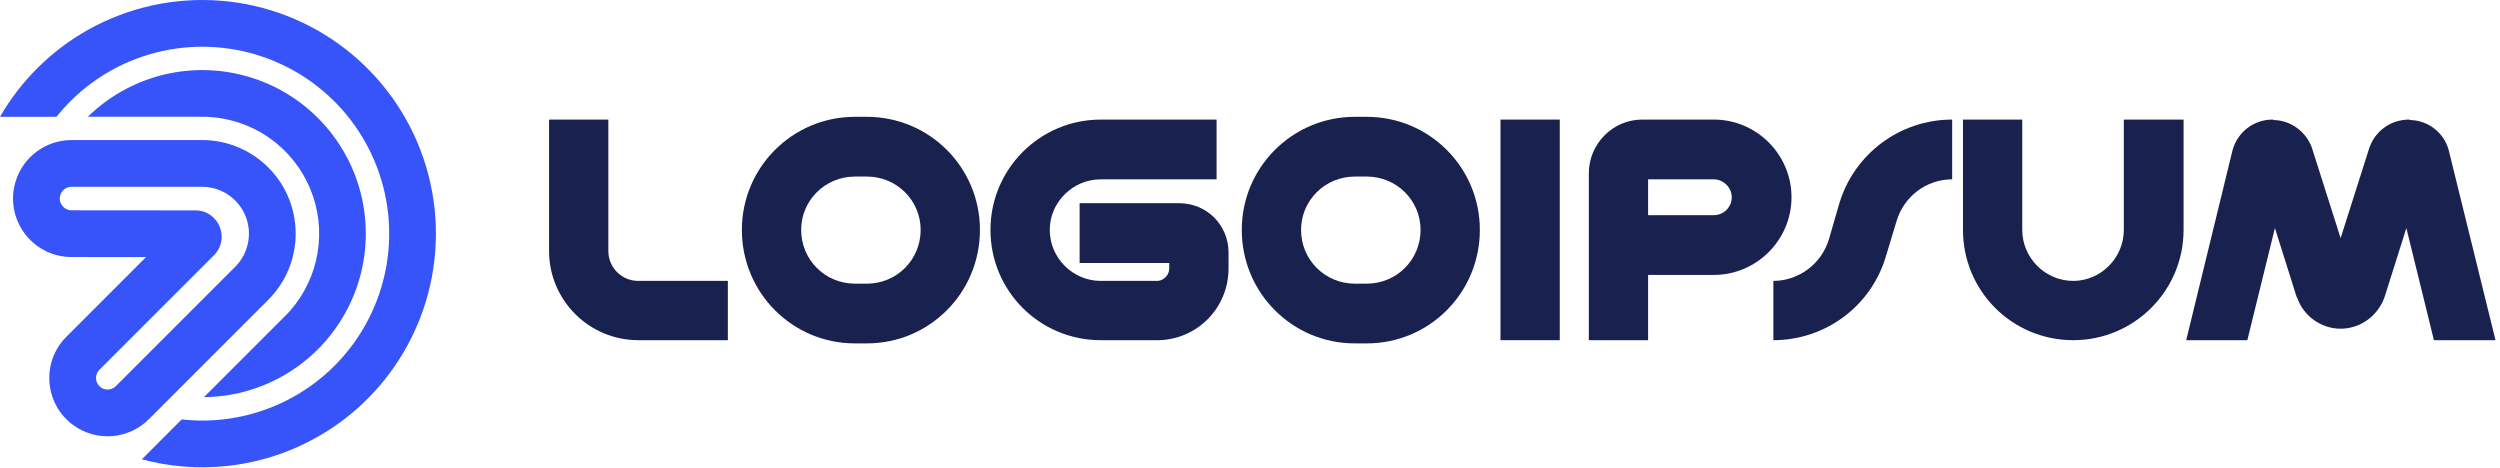
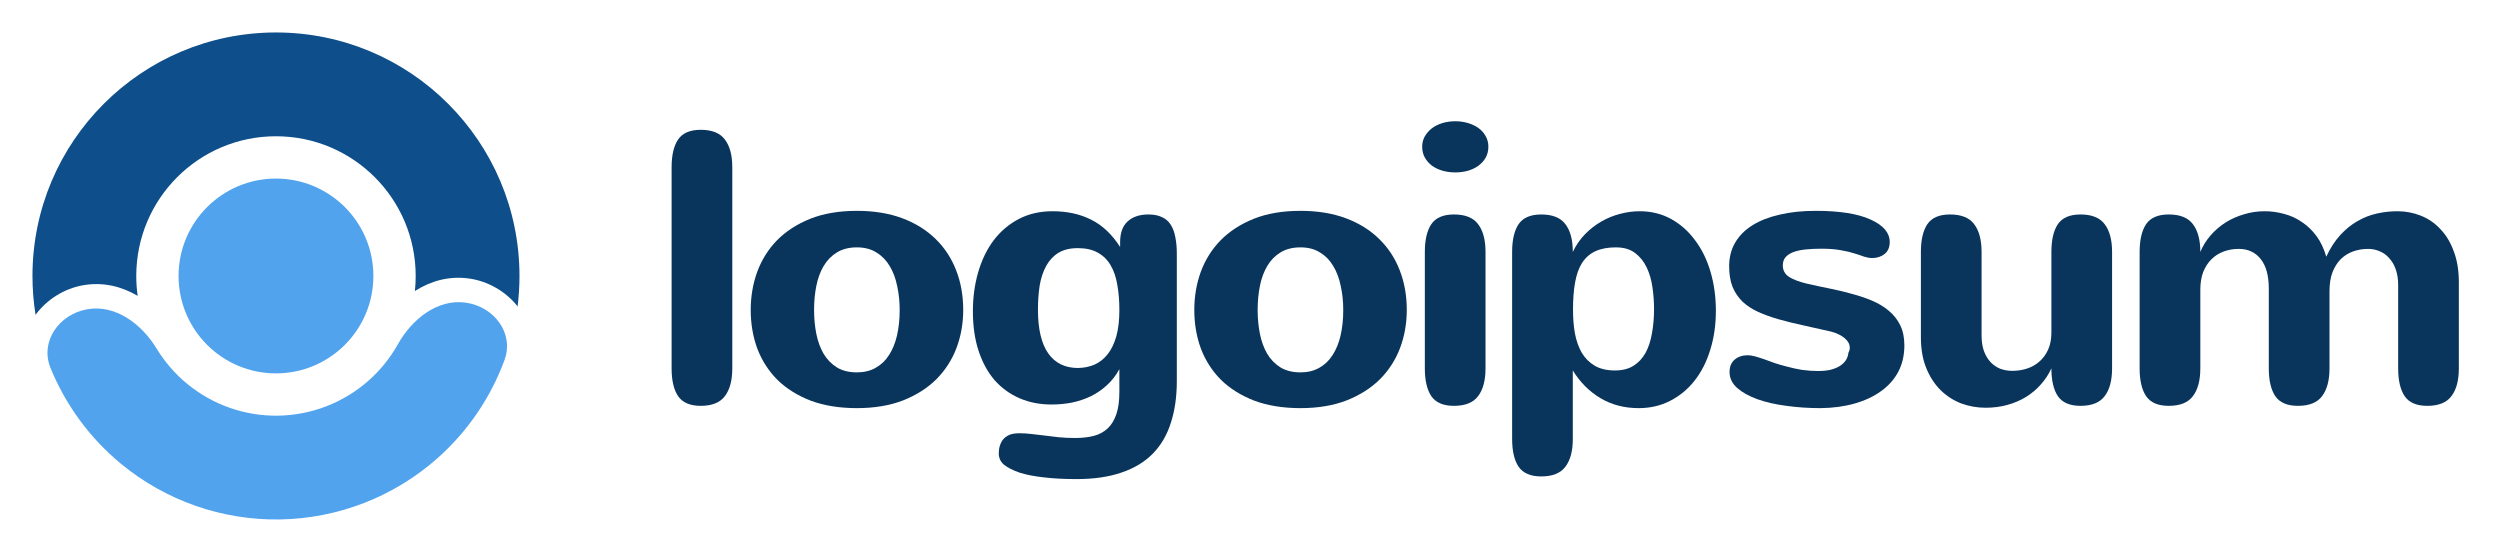
- <svg xmlns="http://www.w3.org/2000/svg" width="214" height="40" viewBox="0 0 214 40" fill="none">
-   <path d="M206.22 10.236L206.338 10.275C207.872 10.315 209.21 11.377 209.603 12.833L209.643 12.99L213.616 29.12H208.344L205.984 19.521L204.135 25.383C203.584 26.996 202.089 28.137 200.358 28.137C198.706 28.137 197.211 27.074 196.66 25.54L196.581 25.383L194.732 19.521L192.372 29.12H187.139L191.073 12.99L191.113 12.833C191.546 11.298 192.922 10.236 194.536 10.236L194.654 10.275C196.109 10.315 197.368 11.259 197.88 12.597L197.919 12.715L200.358 20.386L202.797 12.715L202.837 12.597C203.348 11.18 204.686 10.236 206.22 10.236Z" fill="#19214F" />
-   <path d="M177.472 29.12C172.239 29.12 168.03 24.91 168.03 19.678V10.236H173.105V19.678C173.105 22.078 175.072 24.045 177.472 24.045C179.832 24.045 181.799 22.078 181.799 19.678V10.236H186.914V19.678C186.914 24.91 182.665 29.12 177.472 29.12Z" fill="#19214F" />
-   <path d="M167.105 10.236V15.351C164.902 15.351 162.974 16.806 162.345 18.931L161.44 21.921C160.181 26.209 156.247 29.12 151.801 29.12V24.045C153.965 24.045 155.932 22.589 156.561 20.465L157.427 17.475C158.686 13.187 162.62 10.236 167.105 10.236Z" fill="#19214F" />
-   <path d="M146.704 18.419C147.53 18.419 148.238 17.75 148.238 16.885C148.238 16.059 147.53 15.351 146.704 15.351H141.078V18.419H146.704ZM146.704 10.236C150.363 10.236 153.353 13.226 153.353 16.885C153.353 20.544 150.363 23.534 146.704 23.534H141.078V29.12H136.003V14.839C136.003 12.321 138.049 10.236 140.567 10.236H146.704Z" fill="#19214F" />
-   <path d="M128.441 10.236H133.516V29.12H128.441V10.236Z" fill="#19214F" />
-   <path d="M116.997 15.114H115.974C113.417 15.114 111.371 17.16 111.371 19.678C111.371 22.235 113.417 24.281 115.974 24.281H116.997C119.554 24.281 121.6 22.235 121.6 19.678C121.6 17.16 119.554 15.114 116.997 15.114ZM115.974 10H116.997C122.347 10 126.675 14.328 126.675 19.678C126.675 25.068 122.347 29.395 116.997 29.395H115.974C110.624 29.395 106.296 25.068 106.296 19.678C106.296 14.328 110.624 10 115.974 10Z" fill="#19214F" />
-   <path d="M104.14 15.351H94.226C91.826 15.351 89.859 17.318 89.859 19.678C89.859 22.078 91.826 24.045 94.226 24.045H99.144C99.655 23.966 100.088 23.534 100.088 22.983V22.511H92.416V17.396H100.954C103.314 17.396 105.163 19.285 105.163 21.606V22.983C105.163 26.327 102.527 29.041 99.183 29.12H94.226C88.994 29.12 84.784 24.91 84.784 19.678C84.784 14.485 88.994 10.236 94.226 10.236H104.14V15.351Z" fill="#19214F" />
-   <path d="M74.206 15.114H73.183C70.625 15.114 68.58 17.16 68.58 19.678C68.58 22.235 70.625 24.281 73.183 24.281H74.206C76.763 24.281 78.808 22.235 78.808 19.678C78.808 17.16 76.763 15.114 74.206 15.114ZM73.183 10H74.206C79.556 10 83.883 14.328 83.883 19.678C83.883 25.068 79.556 29.395 74.206 29.395H73.183C67.832 29.395 63.505 25.068 63.505 19.678C63.505 14.328 67.832 10 73.183 10Z" fill="#19214F" />
-   <path d="M47 21.488V10.236H52.075V21.488C52.075 22.904 53.216 24.045 54.632 24.045H62.304V29.12H54.632C50.423 29.12 47 25.697 47 21.488Z" fill="#19214F" />
-   <path d="M7.612 2.511C11.041 0.609 14.954 -0.243 18.863 0.06C22.773 0.363 26.506 1.81 29.601 4.218C32.695 6.627 35.012 9.893 36.266 13.608C37.519 17.323 37.653 21.325 36.65 25.116L36.449 25.822C35.382 29.329 33.37 32.482 30.626 34.928L30.068 35.407C27.244 37.745 23.827 39.264 20.189 39.792L19.461 39.885C16.998 40.151 14.517 39.954 12.14 39.317L15.555 35.902C16.898 36.05 18.262 36.031 19.614 35.834C22.719 35.384 25.622 34.03 27.964 31.943C30.305 29.855 31.981 27.125 32.783 24.092C33.535 21.249 33.488 18.258 32.653 15.446L32.476 14.886C31.473 11.914 29.619 9.301 27.144 7.374C24.823 5.568 22.053 4.439 19.139 4.105L18.554 4.048C15.426 3.805 12.296 4.487 9.553 6.009C7.726 7.023 6.126 8.381 4.832 9.997H0C1.81 6.863 4.438 4.272 7.612 2.511Z" fill="#3754FA" />
-   <path d="M10.715 7.651C13.019 6.419 15.623 5.858 18.23 6.029C20.838 6.2 23.346 7.097 25.47 8.619C27.593 10.141 29.249 12.227 30.249 14.64C31.249 17.054 31.552 19.701 31.127 22.279C30.701 24.857 29.562 27.265 27.84 29.229C26.117 31.194 23.878 32.637 21.378 33.395L20.907 33.53C19.778 33.83 18.62 33.983 17.46 33.995L24.19 27.265C24.415 27.053 24.632 26.83 24.837 26.596C26.068 25.192 26.882 23.471 27.186 21.629C27.491 19.786 27.273 17.895 26.559 16.17C25.844 14.444 24.66 12.954 23.143 11.866L22.855 11.667C21.401 10.7 19.716 10.129 17.969 10.014L17.62 9.997C17.464 9.992 17.308 9.992 17.152 9.995H7.521C8.465 9.071 9.539 8.28 10.715 7.651Z" fill="#3754FA" />
-   <path d="M8.51 31.653C8.077 32.087 8.137 32.807 8.636 33.163C9.031 33.444 9.571 33.399 9.914 33.056L20.136 22.834C21.702 21.268 21.702 18.729 20.136 17.163C19.383 16.41 18.363 15.988 17.299 15.988L6.125 15.988C5.679 15.988 5.285 16.282 5.159 16.711C4.97 17.355 5.453 18 6.124 18.001L16.724 18.01C18.727 18.011 19.73 20.433 18.313 21.851L8.51 31.653ZM12.742 35.885C11.017 37.61 8.298 37.836 6.312 36.419C3.801 34.626 3.5 31.007 5.682 28.825L12.5 22.006L6.122 22.001C2.781 21.999 0.379 18.787 1.322 15.582C1.948 13.451 3.904 11.988 6.125 11.988L17.299 11.988C19.424 11.988 21.462 12.832 22.964 14.334C26.092 17.462 26.092 22.535 22.964 25.663L12.742 35.885Z" fill="#3754FA" />
+ <svg xmlns="http://www.w3.org/2000/svg" id="logo-27" width="154" height="34" viewBox="0 0 154 34" fill="none">
+   <path d="M45.109 22.691C45.109 23.434 44.957 24.004 44.652 24.402C44.355 24.801 43.859 25 43.164 25C42.508 25 42.043 24.801 41.77 24.402C41.504 24.004 41.371 23.434 41.371 22.691V10.305C41.371 9.562 41.504 8.992 41.77 8.594C42.043 8.195 42.508 7.996 43.164 7.996C43.859 7.996 44.355 8.195 44.652 8.594C44.957 8.992 45.109 9.562 45.109 10.305V22.691Z" class="cneutral" fill="#09355D" />
+   <path d="M46.244 19.094C46.244 18.266 46.377 17.484 46.643 16.75C46.916 16.008 47.322 15.359 47.861 14.805C48.408 14.25 49.088 13.809 49.901 13.48C50.721 13.152 51.682 12.988 52.783 12.988C53.838 12.988 54.772 13.141 55.584 13.445C56.397 13.75 57.08 14.176 57.635 14.723C58.19 15.262 58.611 15.906 58.901 16.656C59.19 17.398 59.334 18.211 59.334 19.094C59.334 19.914 59.197 20.691 58.924 21.426C58.651 22.152 58.24 22.793 57.693 23.348C57.147 23.895 56.463 24.332 55.643 24.66C54.822 24.98 53.869 25.141 52.783 25.141C51.713 25.141 50.768 24.988 49.947 24.684C49.135 24.371 48.451 23.945 47.897 23.406C47.35 22.859 46.936 22.219 46.654 21.484C46.381 20.742 46.244 19.945 46.244 19.094ZM50.147 19.094C50.147 19.609 50.193 20.102 50.287 20.57C50.381 21.031 50.529 21.438 50.733 21.789C50.943 22.141 51.217 22.422 51.553 22.633C51.889 22.836 52.299 22.938 52.783 22.938C53.229 22.938 53.615 22.844 53.943 22.656C54.279 22.469 54.553 22.207 54.764 21.871C54.983 21.535 55.147 21.133 55.256 20.664C55.365 20.188 55.42 19.664 55.42 19.094C55.42 18.578 55.369 18.09 55.268 17.629C55.174 17.16 55.022 16.75 54.811 16.398C54.6 16.039 54.326 15.758 53.99 15.555C53.662 15.344 53.26 15.238 52.783 15.238C52.307 15.238 51.901 15.34 51.565 15.543C51.229 15.746 50.955 16.023 50.744 16.375C50.533 16.727 50.381 17.137 50.287 17.605C50.193 18.074 50.147 18.57 50.147 19.094Z" class="cneutral" fill="#09355D" />
+   <path d="M68.953 22.738C68.742 23.129 68.484 23.461 68.18 23.734C67.883 24.008 67.551 24.234 67.184 24.414C66.824 24.586 66.438 24.715 66.024 24.801C65.617 24.879 65.199 24.918 64.77 24.918C64.051 24.918 63.395 24.789 62.801 24.531C62.207 24.273 61.696 23.902 61.266 23.418C60.844 22.926 60.516 22.324 60.281 21.613C60.047 20.902 59.93 20.09 59.93 19.176C59.93 18.316 60.039 17.512 60.258 16.762C60.477 16.012 60.793 15.359 61.207 14.805C61.629 14.25 62.145 13.812 62.754 13.492C63.363 13.172 64.059 13.012 64.84 13.012C65.731 13.012 66.52 13.184 67.207 13.527C67.903 13.871 68.5 14.434 69 15.215V14.91C69 14.348 69.153 13.926 69.457 13.645C69.77 13.355 70.199 13.211 70.746 13.211C71.074 13.211 71.352 13.266 71.578 13.375C71.805 13.477 71.984 13.633 72.117 13.844C72.25 14.047 72.344 14.301 72.399 14.605C72.461 14.902 72.492 15.242 72.492 15.625V23.477C72.492 24.43 72.371 25.281 72.129 26.031C71.895 26.781 71.528 27.414 71.028 27.93C70.528 28.445 69.887 28.836 69.106 29.102C68.324 29.375 67.395 29.512 66.317 29.512C65.559 29.512 64.887 29.477 64.301 29.406C63.723 29.344 63.223 29.246 62.801 29.113C62.379 28.965 62.059 28.801 61.84 28.621C61.629 28.441 61.524 28.207 61.524 27.918C61.524 27.754 61.547 27.598 61.594 27.449C61.641 27.301 61.711 27.168 61.805 27.051C61.906 26.941 62.035 26.852 62.192 26.781C62.356 26.719 62.555 26.688 62.789 26.688C63.039 26.688 63.289 26.703 63.539 26.734C63.797 26.766 64.063 26.797 64.336 26.828C64.617 26.867 64.91 26.902 65.215 26.934C65.528 26.965 65.863 26.98 66.223 26.98C66.653 26.98 67.035 26.938 67.371 26.852C67.707 26.766 67.992 26.613 68.227 26.395C68.461 26.176 68.641 25.883 68.766 25.516C68.891 25.156 68.953 24.695 68.953 24.133V22.738ZM68.953 19.094C68.953 18.523 68.91 18.004 68.824 17.535C68.746 17.066 68.609 16.668 68.414 16.34C68.219 16.004 67.957 15.746 67.629 15.566C67.301 15.379 66.891 15.285 66.399 15.285C65.914 15.285 65.512 15.383 65.192 15.578C64.879 15.773 64.629 16.043 64.442 16.387C64.254 16.73 64.121 17.133 64.043 17.594C63.973 18.055 63.938 18.547 63.938 19.07C63.938 20.266 64.149 21.164 64.57 21.766C64.992 22.367 65.606 22.668 66.41 22.668C66.785 22.66 67.125 22.59 67.43 22.457C67.742 22.316 68.012 22.102 68.238 21.812C68.465 21.523 68.641 21.156 68.766 20.711C68.891 20.266 68.953 19.727 68.953 19.094Z" class="cneutral" fill="#09355D" />
+   <path d="M73.569 19.094C73.569 18.266 73.701 17.484 73.967 16.75C74.24 16.008 74.647 15.359 75.186 14.805C75.733 14.25 76.412 13.809 77.225 13.48C78.045 13.152 79.006 12.988 80.108 12.988C81.162 12.988 82.096 13.141 82.908 13.445C83.721 13.75 84.404 14.176 84.959 14.723C85.514 15.262 85.936 15.906 86.225 16.656C86.514 17.398 86.658 18.211 86.658 19.094C86.658 19.914 86.522 20.691 86.248 21.426C85.975 22.152 85.565 22.793 85.018 23.348C84.471 23.895 83.787 24.332 82.967 24.66C82.147 24.98 81.194 25.141 80.108 25.141C79.037 25.141 78.092 24.988 77.272 24.684C76.459 24.371 75.776 23.945 75.221 23.406C74.674 22.859 74.26 22.219 73.979 21.484C73.705 20.742 73.569 19.945 73.569 19.094ZM77.471 19.094C77.471 19.609 77.518 20.102 77.612 20.57C77.705 21.031 77.854 21.438 78.057 21.789C78.268 22.141 78.541 22.422 78.877 22.633C79.213 22.836 79.623 22.938 80.108 22.938C80.553 22.938 80.94 22.844 81.268 22.656C81.604 22.469 81.877 22.207 82.088 21.871C82.307 21.535 82.471 21.133 82.58 20.664C82.69 20.188 82.744 19.664 82.744 19.094C82.744 18.578 82.694 18.09 82.592 17.629C82.498 17.16 82.346 16.75 82.135 16.398C81.924 16.039 81.651 15.758 81.315 15.555C80.987 15.344 80.584 15.238 80.108 15.238C79.631 15.238 79.225 15.34 78.889 15.543C78.553 15.746 78.279 16.023 78.069 16.375C77.858 16.727 77.705 17.137 77.612 17.605C77.518 18.074 77.471 18.57 77.471 19.094Z" class="cneutral" fill="#09355D" />
+   <path d="M91.684 9.039C91.684 9.297 91.625 9.527 91.508 9.73C91.391 9.926 91.239 10.09 91.051 10.223C90.864 10.355 90.645 10.457 90.395 10.527C90.153 10.59 89.903 10.621 89.645 10.621C89.371 10.621 89.11 10.586 88.86 10.516C88.618 10.445 88.403 10.344 88.215 10.211C88.028 10.07 87.879 9.902 87.77 9.707C87.66 9.512 87.606 9.289 87.606 9.039C87.606 8.812 87.657 8.605 87.758 8.418C87.868 8.223 88.012 8.055 88.192 7.914C88.371 7.773 88.586 7.664 88.836 7.586C89.086 7.508 89.36 7.469 89.657 7.469C89.914 7.469 90.164 7.504 90.407 7.574C90.657 7.645 90.875 7.746 91.063 7.879C91.25 8.012 91.399 8.176 91.508 8.371C91.625 8.566 91.684 8.789 91.684 9.039ZM91.508 22.691C91.508 23.434 91.356 24.004 91.051 24.402C90.754 24.801 90.258 25 89.563 25C88.907 25 88.442 24.801 88.168 24.402C87.903 24.004 87.77 23.434 87.77 22.691V15.52C87.77 14.777 87.903 14.207 88.168 13.809C88.442 13.41 88.907 13.211 89.563 13.211C90.258 13.211 90.754 13.41 91.051 13.809C91.356 14.207 91.508 14.777 91.508 15.52V22.691Z" class="cneutral" fill="#09355D" />
+   <path d="M96.897 19.07C96.897 19.594 96.936 20.082 97.014 20.535C97.1 20.988 97.241 21.387 97.436 21.73C97.639 22.066 97.905 22.332 98.233 22.527C98.569 22.723 98.983 22.82 99.475 22.82C99.928 22.82 100.307 22.727 100.612 22.539C100.924 22.344 101.174 22.078 101.362 21.742C101.549 21.398 101.682 20.996 101.76 20.535C101.846 20.074 101.889 19.574 101.889 19.035C101.889 18.605 101.858 18.168 101.795 17.723C101.733 17.27 101.616 16.859 101.444 16.492C101.272 16.125 101.034 15.824 100.729 15.59C100.424 15.355 100.026 15.238 99.534 15.238C99.041 15.238 98.623 15.316 98.28 15.473C97.944 15.629 97.67 15.867 97.459 16.188C97.256 16.508 97.112 16.91 97.026 17.395C96.94 17.871 96.897 18.43 96.897 19.07ZM96.885 15.52C97.081 15.105 97.331 14.742 97.635 14.43C97.94 14.117 98.276 13.855 98.643 13.645C99.01 13.434 99.393 13.277 99.791 13.176C100.198 13.066 100.6 13.012 100.998 13.012C101.717 13.012 102.366 13.172 102.944 13.492C103.522 13.812 104.014 14.25 104.42 14.805C104.834 15.352 105.151 16 105.37 16.75C105.588 17.492 105.698 18.289 105.698 19.141C105.698 20.023 105.58 20.832 105.346 21.566C105.12 22.301 104.795 22.934 104.373 23.465C103.959 23.988 103.459 24.398 102.873 24.695C102.295 24.992 101.651 25.141 100.94 25.141C100.065 25.141 99.284 24.938 98.596 24.531C97.909 24.125 97.338 23.555 96.885 22.82V27.039C96.885 27.781 96.733 28.352 96.428 28.75C96.131 29.148 95.635 29.348 94.94 29.348C94.284 29.348 93.819 29.148 93.545 28.75C93.28 28.352 93.147 27.781 93.147 27.039V15.52C93.147 14.777 93.28 14.207 93.545 13.809C93.819 13.41 94.284 13.211 94.94 13.211C95.635 13.211 96.131 13.41 96.428 13.809C96.733 14.207 96.885 14.777 96.885 15.52Z" class="cneutral" fill="#09355D" />
+   <path d="M109.821 16.352C109.821 16.656 109.954 16.895 110.219 17.066C110.485 17.23 110.852 17.367 111.321 17.477C111.766 17.578 112.223 17.676 112.692 17.77C113.161 17.863 113.618 17.973 114.063 18.098C114.508 18.215 114.926 18.355 115.317 18.52C115.707 18.684 116.051 18.891 116.348 19.141C116.645 19.383 116.879 19.68 117.051 20.031C117.223 20.375 117.309 20.789 117.309 21.273C117.309 21.883 117.184 22.426 116.934 22.902C116.684 23.371 116.329 23.77 115.868 24.098C115.415 24.426 114.872 24.68 114.239 24.859C113.606 25.039 112.907 25.133 112.141 25.141C111.415 25.141 110.715 25.094 110.043 25C109.372 24.914 108.774 24.777 108.25 24.59C107.735 24.402 107.321 24.172 107.008 23.898C106.696 23.617 106.54 23.289 106.54 22.914C106.54 22.586 106.645 22.332 106.856 22.152C107.067 21.973 107.336 21.883 107.665 21.883C107.79 21.883 107.938 21.906 108.11 21.953C108.282 22 108.469 22.059 108.672 22.129C108.875 22.199 109.09 22.277 109.317 22.363C109.551 22.441 109.793 22.512 110.043 22.574C110.356 22.66 110.676 22.73 111.004 22.785C111.34 22.832 111.684 22.855 112.036 22.855C112.254 22.855 112.469 22.836 112.68 22.797C112.891 22.75 113.079 22.684 113.243 22.598C113.415 22.504 113.555 22.387 113.665 22.246C113.774 22.105 113.84 21.934 113.864 21.73C113.887 21.684 113.907 21.637 113.922 21.59C113.938 21.543 113.946 21.488 113.946 21.426C113.946 21.207 113.844 21.012 113.641 20.84C113.446 20.668 113.168 20.531 112.809 20.43C112.207 20.289 111.633 20.16 111.086 20.043C110.54 19.926 110.032 19.801 109.563 19.668C109.102 19.535 108.68 19.383 108.297 19.211C107.922 19.039 107.602 18.828 107.336 18.578C107.079 18.328 106.875 18.027 106.727 17.676C106.586 17.324 106.516 16.898 106.516 16.398C106.516 15.859 106.637 15.379 106.879 14.957C107.129 14.527 107.485 14.168 107.946 13.879C108.407 13.59 108.965 13.371 109.622 13.223C110.278 13.066 111.02 12.988 111.848 12.988C113.332 12.988 114.461 13.168 115.235 13.527C116.016 13.879 116.407 14.34 116.407 14.91C116.407 15.23 116.301 15.477 116.09 15.648C115.879 15.812 115.625 15.895 115.329 15.895C115.172 15.895 115.008 15.867 114.836 15.812C114.672 15.75 114.473 15.684 114.239 15.613C114.004 15.535 113.723 15.469 113.395 15.414C113.075 15.352 112.676 15.32 112.2 15.32C111.84 15.32 111.512 15.336 111.215 15.367C110.926 15.398 110.676 15.453 110.465 15.531C110.262 15.609 110.102 15.715 109.985 15.848C109.875 15.98 109.821 16.148 109.821 16.352Z" class="cneutral" fill="#09355D" />
+   <path d="M122.065 20.652C122.065 21.02 122.112 21.34 122.206 21.613C122.307 21.887 122.444 22.117 122.616 22.305C122.788 22.484 122.987 22.621 123.213 22.715C123.448 22.801 123.698 22.844 123.963 22.844C124.276 22.844 124.577 22.797 124.866 22.703C125.155 22.609 125.409 22.465 125.628 22.27C125.854 22.074 126.034 21.828 126.167 21.531C126.299 21.234 126.366 20.887 126.366 20.488V15.52C126.366 14.777 126.499 14.207 126.764 13.809C127.038 13.41 127.503 13.211 128.159 13.211C128.854 13.211 129.35 13.41 129.647 13.809C129.952 14.207 130.104 14.777 130.104 15.52V22.691C130.104 23.434 129.952 24.004 129.647 24.402C129.35 24.801 128.854 25 128.159 25C127.503 25 127.038 24.801 126.764 24.402C126.499 24.004 126.366 23.434 126.366 22.691C126.202 23.051 125.987 23.379 125.721 23.676C125.463 23.973 125.159 24.23 124.807 24.449C124.463 24.66 124.081 24.824 123.659 24.941C123.245 25.059 122.795 25.117 122.311 25.117C121.788 25.117 121.284 25.027 120.799 24.848C120.323 24.66 119.901 24.387 119.534 24.027C119.167 23.66 118.874 23.207 118.655 22.668C118.436 22.129 118.327 21.5 118.327 20.781V15.52C118.327 14.777 118.46 14.207 118.725 13.809C118.999 13.41 119.463 13.211 120.12 13.211C120.815 13.211 121.311 13.41 121.608 13.809C121.913 14.207 122.065 14.777 122.065 15.52V20.652Z" class="cneutral" fill="#09355D" />
+   <path d="M131.801 15.52C131.801 14.777 131.934 14.207 132.2 13.809C132.473 13.41 132.938 13.211 133.594 13.211C134.29 13.211 134.786 13.41 135.083 13.809C135.387 14.207 135.54 14.777 135.54 15.52C135.696 15.145 135.907 14.805 136.173 14.5C136.446 14.188 136.755 13.922 137.098 13.703C137.45 13.484 137.829 13.316 138.235 13.199C138.641 13.074 139.063 13.012 139.501 13.012C139.907 13.012 140.305 13.066 140.696 13.176C141.094 13.277 141.462 13.445 141.798 13.68C142.141 13.906 142.442 14.195 142.7 14.547C142.958 14.898 143.157 15.32 143.298 15.812C143.54 15.289 143.825 14.848 144.153 14.488C144.481 14.129 144.837 13.84 145.219 13.621C145.602 13.402 146.001 13.246 146.415 13.152C146.837 13.059 147.258 13.012 147.68 13.012C148.18 13.012 148.657 13.102 149.11 13.281C149.571 13.461 149.973 13.734 150.317 14.102C150.669 14.461 150.946 14.918 151.149 15.473C151.36 16.02 151.465 16.66 151.465 17.395V22.691C151.465 23.434 151.313 24.004 151.008 24.402C150.712 24.801 150.215 25 149.52 25C148.864 25 148.399 24.801 148.126 24.402C147.86 24.004 147.727 23.434 147.727 22.691V17.559C147.727 17.207 147.68 16.895 147.587 16.621C147.493 16.34 147.36 16.105 147.188 15.918C147.024 15.723 146.829 15.578 146.602 15.484C146.376 15.383 146.133 15.332 145.876 15.332C145.555 15.332 145.251 15.383 144.962 15.484C144.673 15.586 144.419 15.742 144.2 15.953C143.989 16.164 143.817 16.434 143.684 16.762C143.559 17.09 143.497 17.484 143.497 17.945V22.691C143.497 23.434 143.344 24.004 143.04 24.402C142.743 24.801 142.247 25 141.551 25C140.895 25 140.43 24.801 140.157 24.402C139.891 24.004 139.758 23.434 139.758 22.691V17.781C139.758 16.977 139.59 16.367 139.255 15.953C138.926 15.539 138.477 15.332 137.907 15.332C137.571 15.332 137.258 15.387 136.969 15.496C136.68 15.605 136.43 15.766 136.219 15.977C136.008 16.188 135.84 16.449 135.715 16.762C135.598 17.074 135.54 17.434 135.54 17.84V22.691C135.54 23.434 135.387 24.004 135.083 24.402C134.786 24.801 134.29 25 133.594 25C132.938 25 132.473 24.801 132.2 24.402C131.934 24.004 131.801 23.434 131.801 22.691V15.52Z" class="cneutral" fill="#09355D" />
+   <path d="M17 23C13.686 23 11 20.314 11 17C11 13.686 13.686 11 17 11C20.314 11 23 13.686 23 17C23 20.314 20.314 23 17 23Z" class="ccustom" fill="#51A3EE" />
+   <path d="M5.376 19.05C3.637 19.356 2.446 21.036 3.113 22.67C4.045 24.952 5.532 26.986 7.459 28.574C10.215 30.846 13.691 32.06 17.262 31.998C20.833 31.935 24.264 30.601 26.939 28.234C28.81 26.579 30.225 24.495 31.076 22.182C31.686 20.525 30.437 18.888 28.688 18.643C26.94 18.397 25.37 19.67 24.507 21.21C24.038 22.044 23.431 22.802 22.703 23.446C21.168 24.804 19.199 25.569 17.15 25.605C15.101 25.641 13.107 24.944 11.526 23.641C10.776 23.023 10.142 22.287 9.645 21.469C8.728 19.96 7.115 18.743 5.376 19.05Z" class="ccustom" fill="#51A3EE" />
+   <path d="M31.884 18.875C31.961 18.26 32 17.635 32 17C32 8.716 25.284 2 17 2C8.716 2 2 8.716 2 17C2 17.815 2.065 18.614 2.19 19.394C2.879 18.451 3.954 17.777 5.116 17.572C6.372 17.351 7.515 17.656 8.48 18.225C8.423 17.825 8.394 17.416 8.394 17C8.394 12.247 12.247 8.394 17 8.394C21.753 8.394 25.606 12.247 25.606 17C25.606 17.313 25.59 17.623 25.557 17.928C26.502 17.324 27.633 16.98 28.897 17.157C30.065 17.321 31.163 17.956 31.884 18.875Z" class="ccompli1" fill="#0E4F8B" />
</svg>
